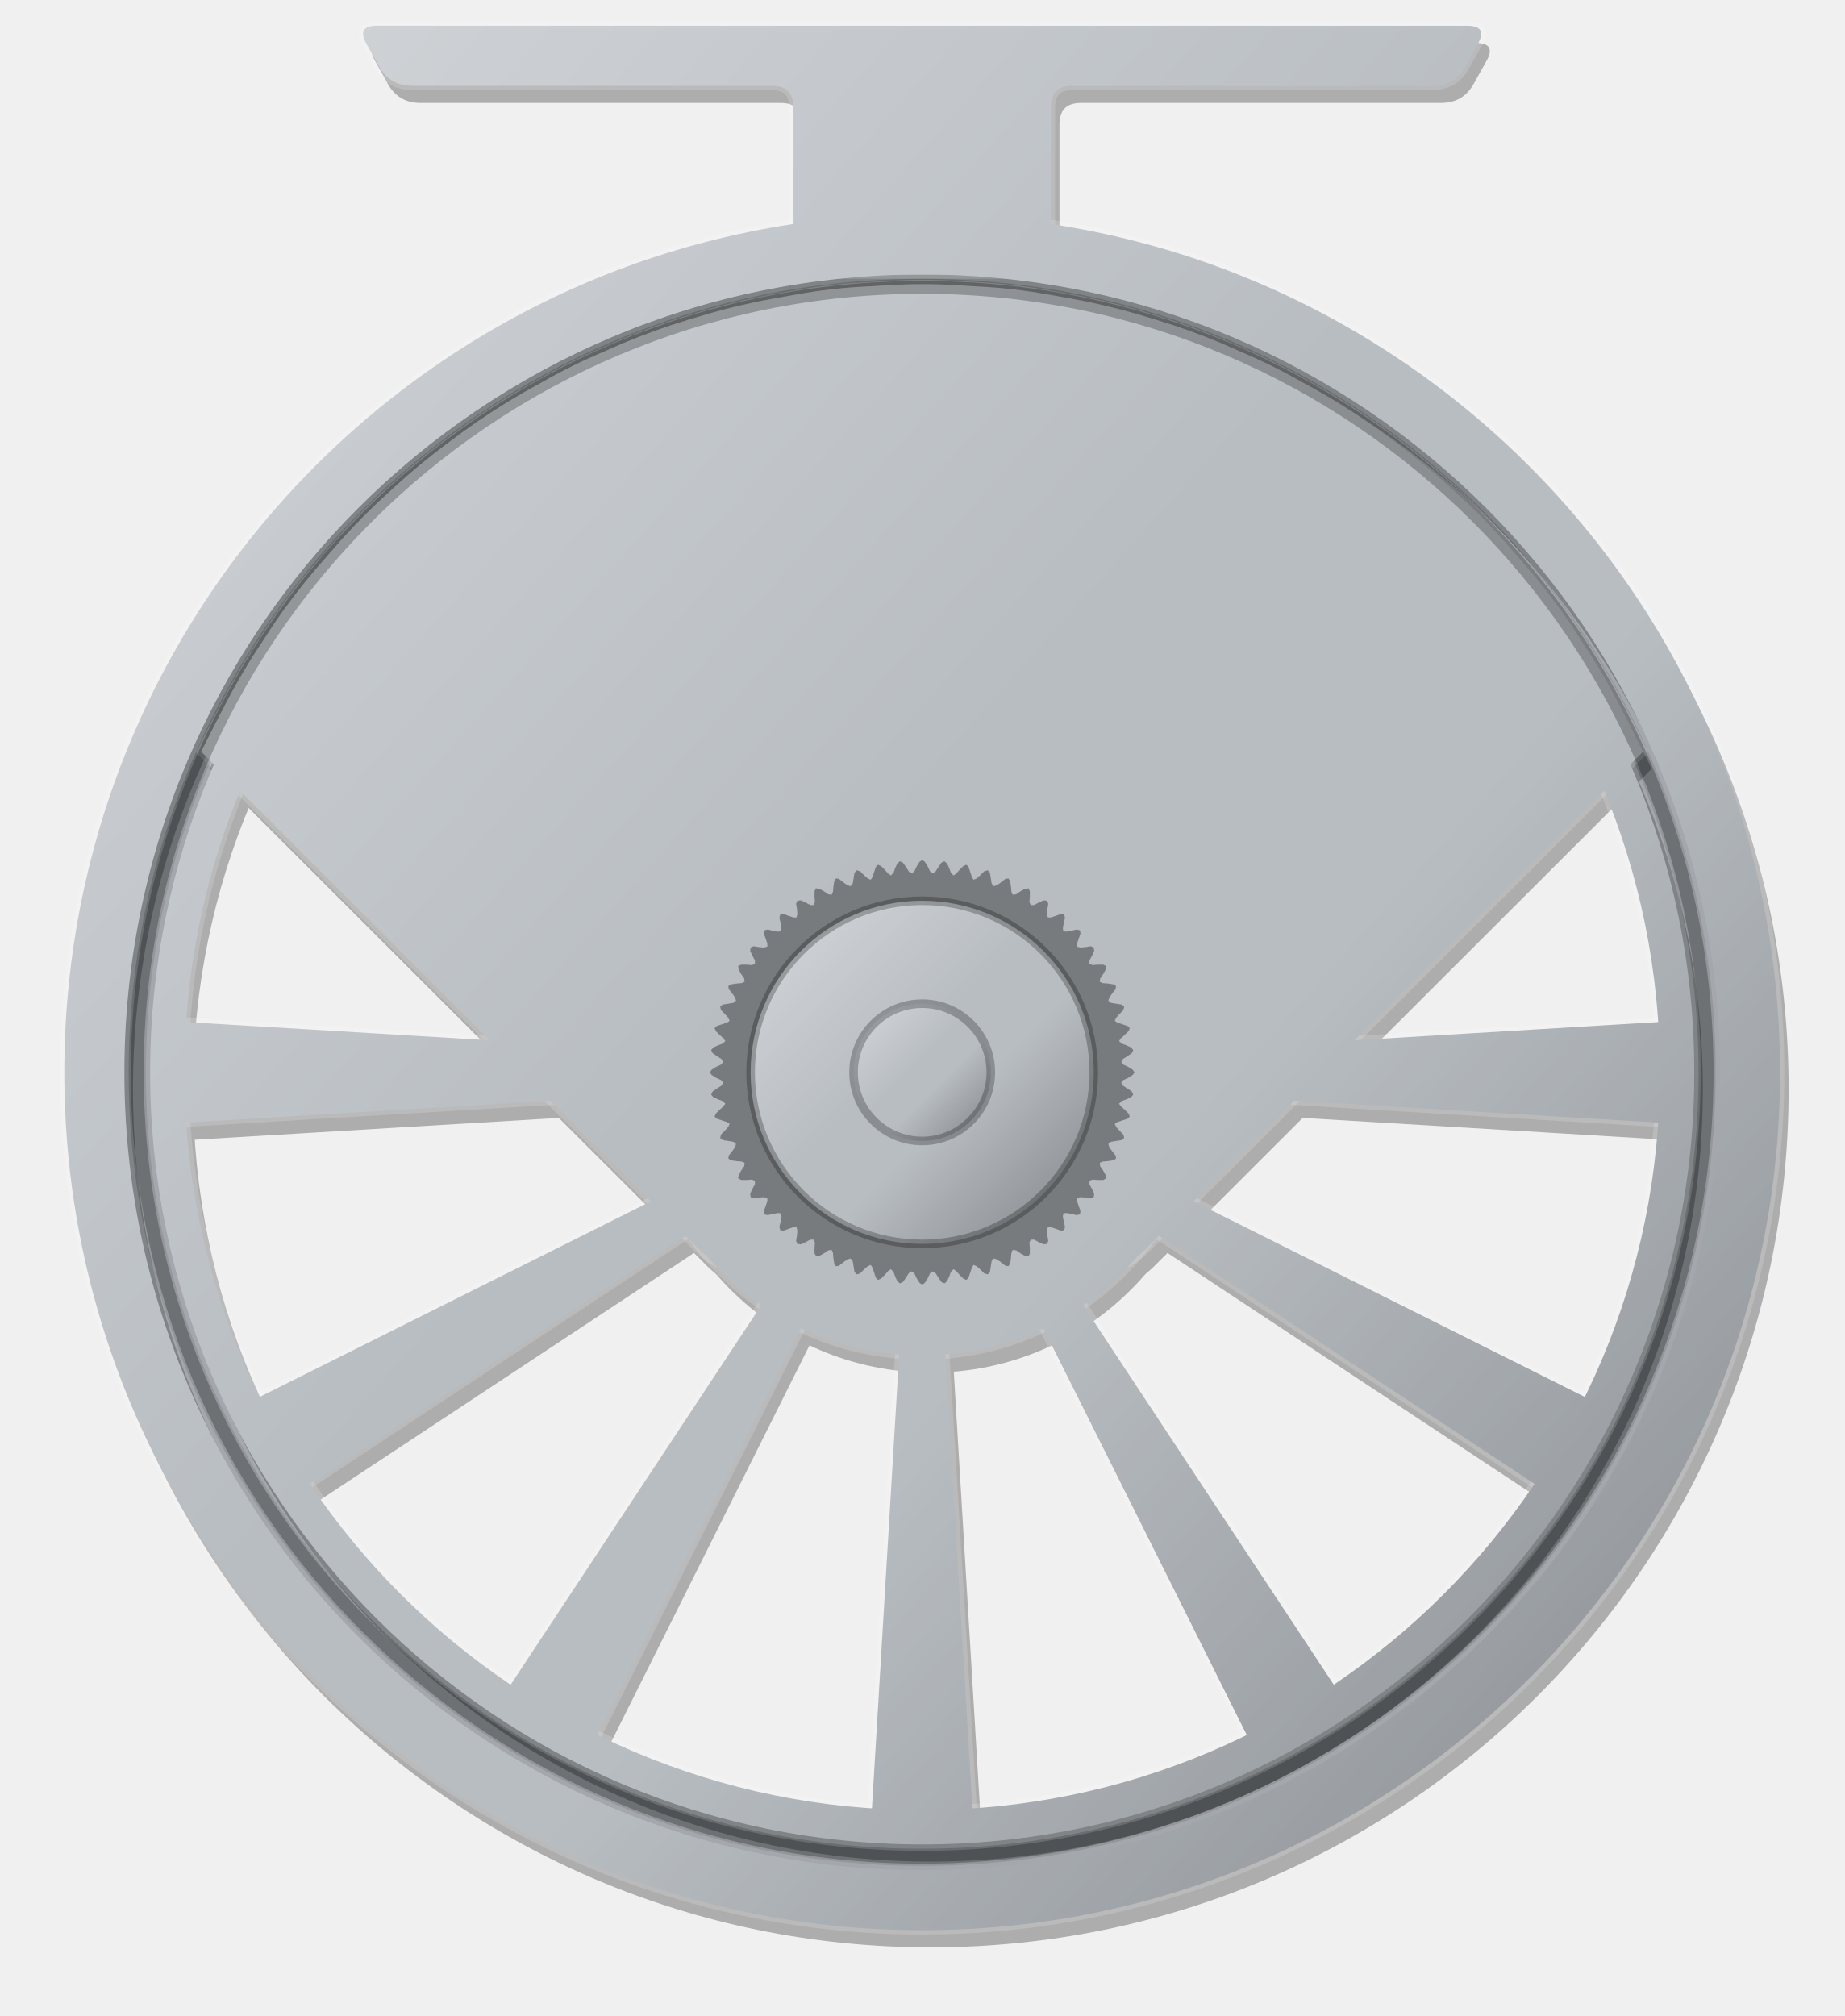
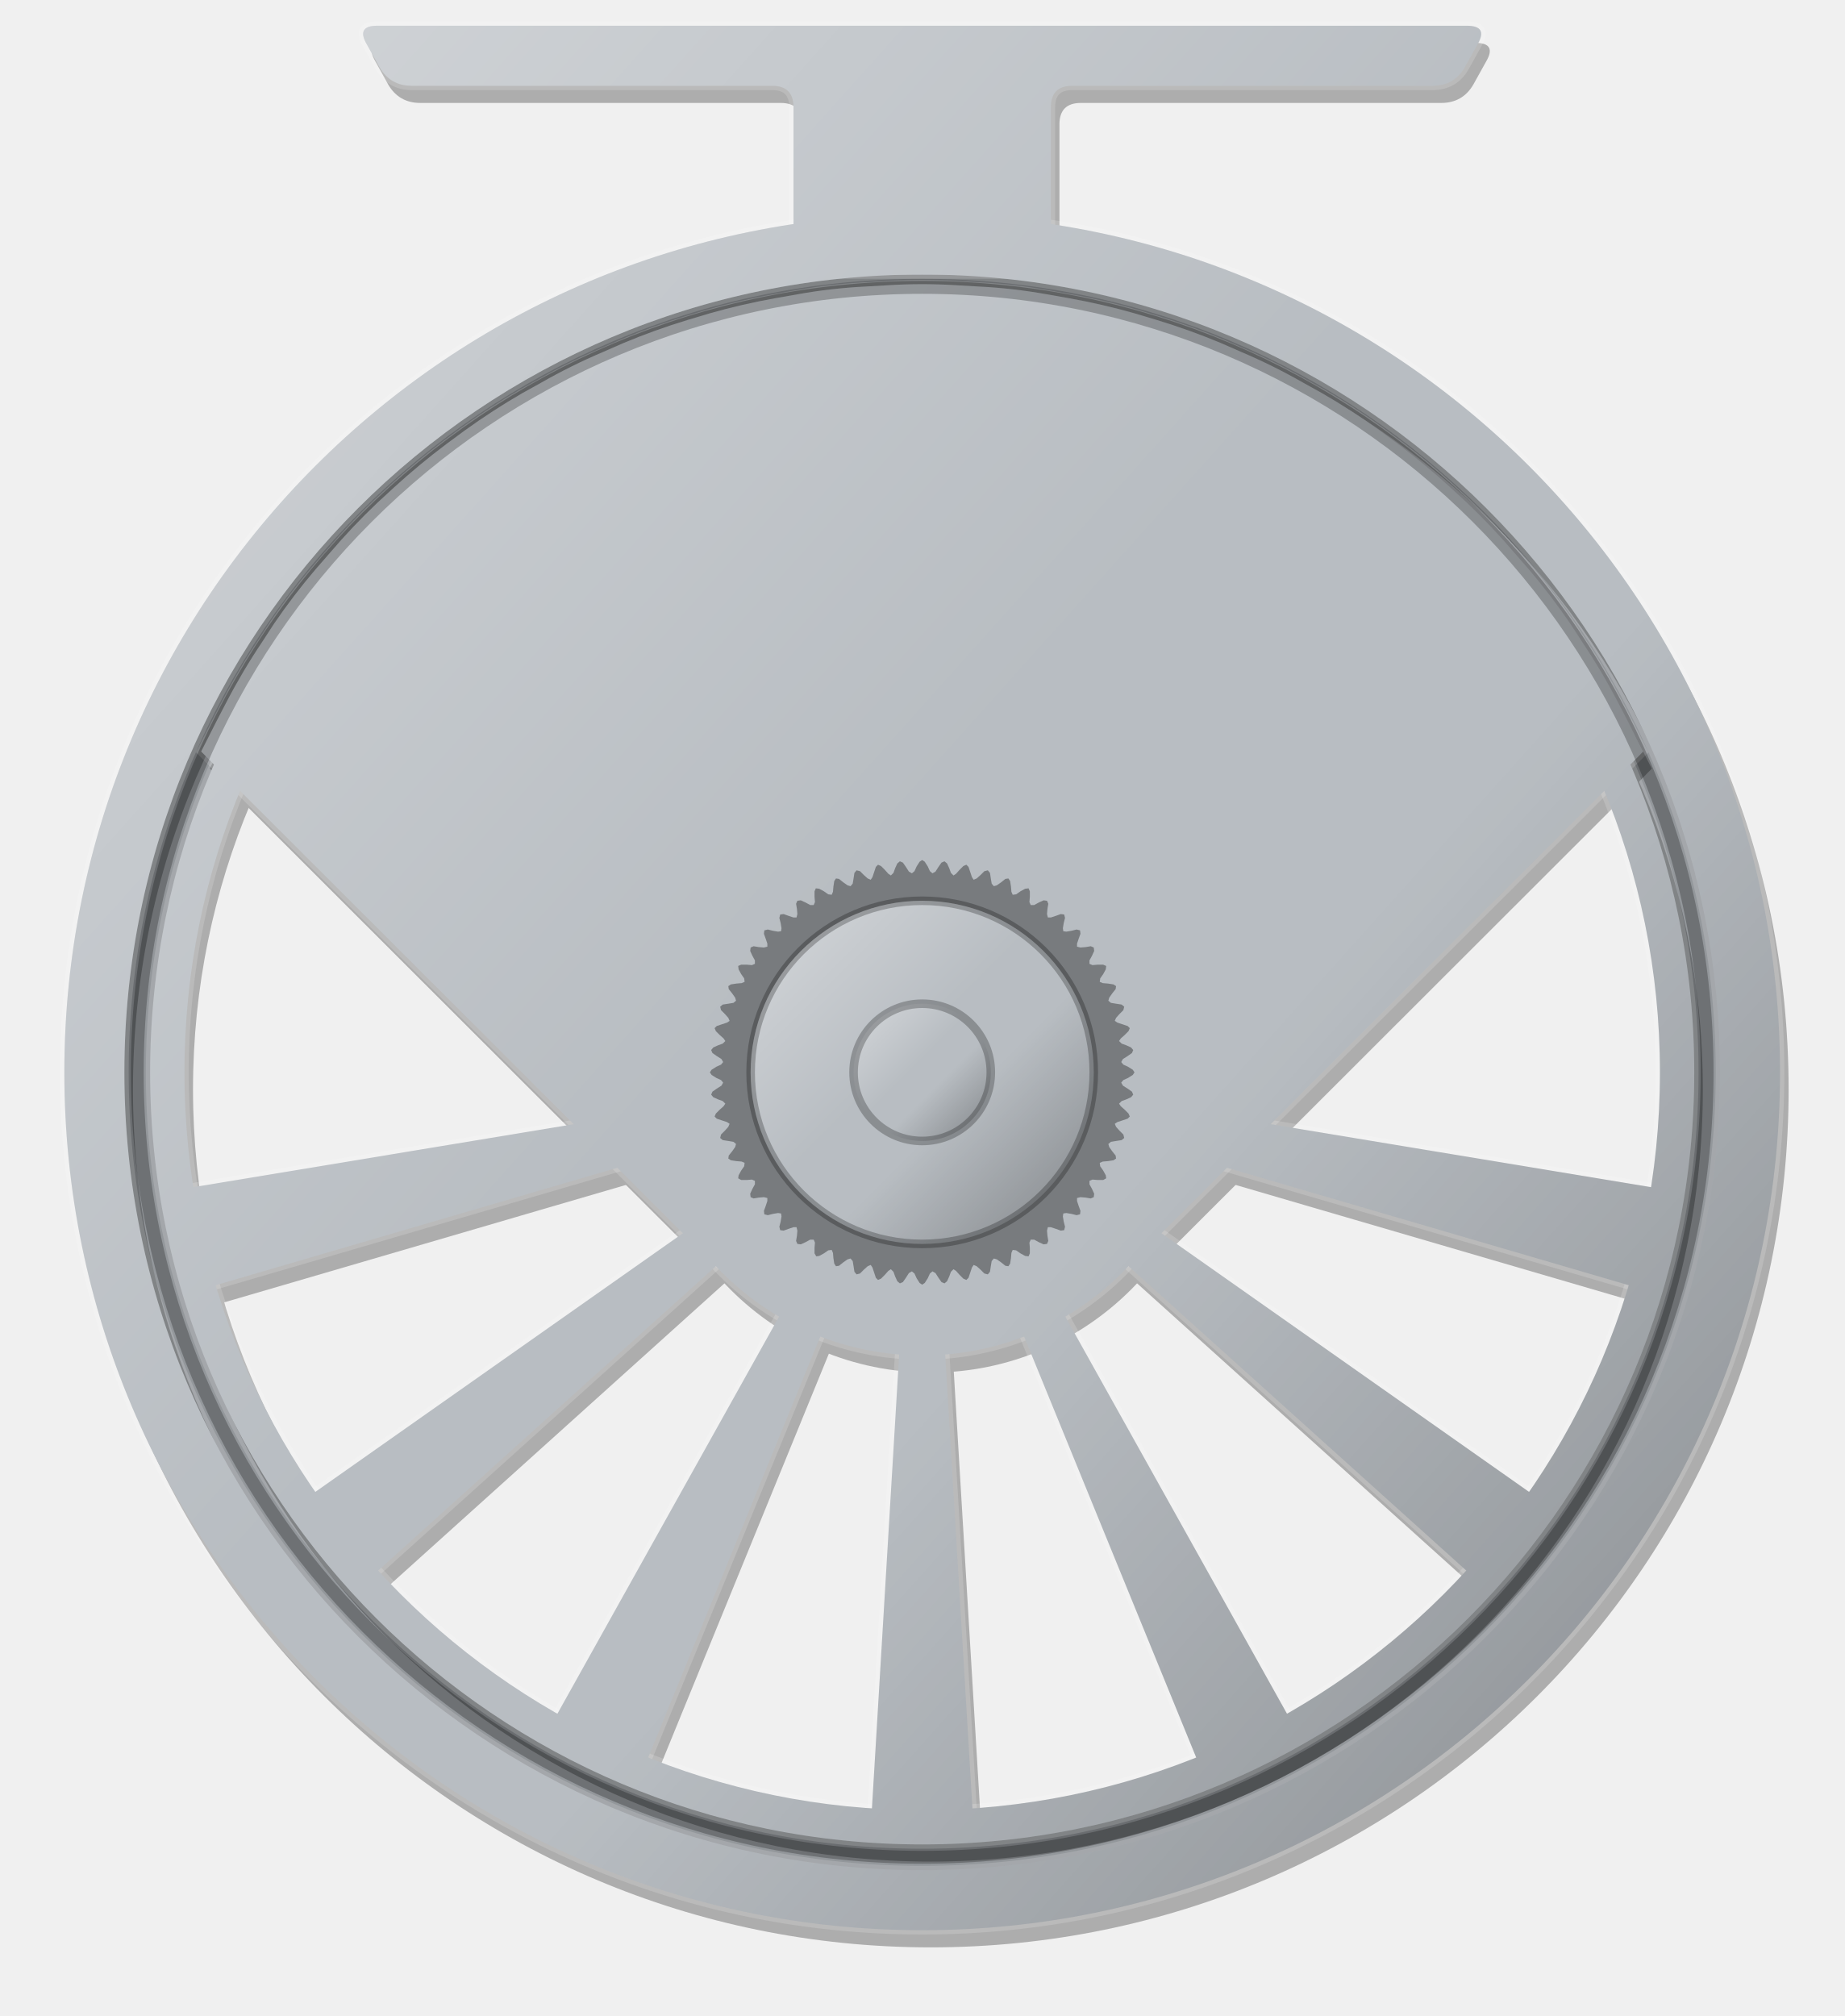
<svg xmlns="http://www.w3.org/2000/svg" viewBox="-215 -250 430 470" color="#b8bdc2">
  <defs>
    <linearGradient id="sheen" x1="0" y1="0" x2="1" y2="1">
      <stop offset="0" stop-color="#fff" stop-opacity=".4" />
      <stop offset=".45" stop-color="#fff" stop-opacity="0" />
      <stop offset=".6" stop-color="#000" stop-opacity="0" />
      <stop offset="1" stop-color="#000" stop-opacity=".3" />
    </linearGradient>
    <g id="back" fill-rule="evenodd">
      <path d="M-190 0a190 190 0 1 0 380 0a190 190 0 1 0 -380 0ZM-178 0a178 178 0 1 0 356 0a178 178 0 1 0 -356 0Z" />
    </g>
    <g id="body" fill-rule="evenodd">
      <path d="M-200 0a200 200 0 1 0 400 0a200 200 0 1 0 -400 0ZM-186 0a186 186 0 1 0 372 0a186 186 0 1 0 -372 0Z" />
      <path d="M-180 0a180 180 0 1 0 360 0a180 180 0 1 0 -360 0ZM-172 0a172 172 0 1 0 344 0a172 172 0 1 0 -344 0Z" />
      <path d="M-129.5 -239.7Q-132 -244 -127 -244L127 -244Q132 -244 129.5 -239.7L126.5 -234.3Q124 -230 119 -230L35 -230Q30 -230 30 -225L30 -191Q30 -186 25 -186L-25 -186Q-30 -186 -30 -191L-30 -225Q-30 -230 -35 -230L-119 -230Q-124 -230 -126.5 -234.3Z" />
      <path d="M52.3 41Q46.7 46.7 38.7 46.7L-38.7 46.7Q-46.7 46.7 -52.3 41L-162.5 -69.1Q-168.1 -74.8 -168.1 -74.8L-168.1 -74.8Q-168.1 -74.8 -164.5 -81.9L-162.1 -86.5Q-158.4 -93.6 -153.9 -100.3L-151.1 -104.6Q-146.6 -111.2 -141.4 -117.3L-138 -121.2Q-132.8 -127.3 -127 -132.8L-123.2 -136.3Q-117.3 -141.7 -110.9 -146.5L-106.7 -149.6Q-100.2 -154.3 -93.3 -158.3L-88.8 -160.8Q-81.8 -164.8 -74.5 -167.9L-69.7 -170Q-62.3 -173.1 -54.7 -175.4L-49.7 -176.9Q-42 -179.1 -34.1 -180.5L-29 -181.4Q-21.2 -182.8 -13.2 -183.2L-8 -183.5Q0 -184 8 -183.5L13.2 -183.2Q21.2 -182.8 29 -181.4L34.1 -180.5Q42 -179.1 49.7 -176.9L54.7 -175.4Q62.3 -173.1 69.7 -170L74.5 -167.9Q81.8 -164.8 88.8 -160.8L93.3 -158.3Q100.2 -154.3 106.7 -149.6L110.9 -146.5Q117.3 -141.7 123.2 -136.3L127 -132.8Q132.8 -127.3 138 -121.2L141.4 -117.3Q146.6 -111.2 151.1 -104.6L153.9 -100.3Q158.4 -93.6 162.1 -86.5L164.5 -81.9Q168.1 -74.8 168.1 -74.8L168.1 -74.8Q168.1 -74.8 162.5 -69.1Z" />
      <path d="M-66 0a66 66 0 1 0 132 0a66 66 0 1 0 -132 0Z" />
-       <path d="M60 2Q60 5 63 5.2L173 11.8Q176 12 176 9L176 -9Q176 -12 173 -11.8L63 -5.2Q60 -5 60 -2Z" />
-       <path d="M51 31.7Q49.5 34.3 52 36L143.9 96.7Q146.4 98.4 147.9 95.8L156.9 80.2Q158.4 77.6 155.7 76.3L57.1 27Q54.5 25.7 53 28.3Z" />
-       <path d="M28.3 53Q25.7 54.5 27 57.1L76.3 155.7Q77.6 158.4 80.2 156.9L95.8 147.9Q98.4 146.4 96.7 143.9L36 52Q34.3 49.5 31.7 51Z" />
+       <path d="M58.1 15.3Q57.4 18.2 60.3 19.1L166 50Q168.9 50.9 169.6 47.9L173.6 30.4Q174.3 27.5 171.3 27L62.6 9Q59.6 8.5 58.9 11.4Z" />
+       <path d="M45.7 39Q43.8 41.3 46 43.3L127.9 117.1Q130.1 119.1 132 116.8L143.2 102.7Q145.1 100.4 142.6 98.6L52.5 35.2Q50 33.5 48.2 35.8Z" />
+       <path d="M24.2 54.9Q21.5 56.2 22.7 59L64.4 161Q65.6 163.8 68.3 162.5L84.5 154.7Q87.2 153.4 85.7 150.7L32 54.5Q30.5 51.9 27.8 53.2Z" />
      <path d="M-2 60Q-5 60 -5.2 63L-11.8 173Q-12 176 -9 176L9 176Q12 176 11.8 173L5.2 63Q5 60 2 60Z" />
-       <path d="M-31.7 51Q-34.3 49.5 -36 52L-96.7 143.9Q-98.4 146.4 -95.8 147.9L-80.2 156.9Q-77.6 158.4 -76.3 155.7L-27 57.1Q-25.7 54.5 -28.3 53Z" />
-       <path d="M-53 28.3Q-54.5 25.7 -57.1 27L-155.7 76.3Q-158.4 77.6 -156.9 80.2L-147.9 95.8Q-146.4 98.4 -143.9 96.7L-52 36Q-49.5 34.3 -51 31.7Z" />
-       <path d="M-60 -2Q-60 -5 -63 -5.2L-173 -11.8Q-176 -12 -176 -9L-176 9Q-176 12 -173 11.8L-63 5.2Q-60 5 -60 2Z" />
+       <path d="M-27.8 53.2Q-30.5 51.9 -32 54.5L-85.7 150.7Q-87.2 153.4 -84.5 154.7L-68.3 162.5Q-65.6 163.8 -64.4 161L-22.7 59Q-21.5 56.2 -24.2 54.9Z" />
+       <path d="M-48.2 35.8Q-50 33.5 -52.5 35.2L-142.6 98.6Q-145.1 100.4 -143.2 102.7L-132 116.8Q-130.1 119.1 -127.9 117.1L-46 43.3Q-43.8 41.3 -45.7 39Z" />
+       <path d="M-58.9 11.4Q-59.6 8.5 -62.6 9L-171.3 27Q-174.3 27.5 -173.6 30.4L-169.6 47.9Q-168.9 50.9 -166 50L-60.3 19.1Q-57.4 18.2 -58.1 15.3Z" />
    </g>
    <mask id="body-mask">
      <use href="#body" fill="#fff" />
    </mask>
  </defs>
  <use href="#back" fill="currentColor" />
  <use href="#back" fill="#000" opacity=".2" />
  <use href="#body" fill="#000" opacity=".28" transform="translate(2 4)" />
  <use href="#body" fill="none" stroke="#fff" stroke-opacity=".16" stroke-width="2" />
  <use href="#body" fill="currentColor" />
  <rect x="-215" y="-250" width="430" height="470" fill="url(#sheen)" mask="url(#body-mask)" />
  <circle r="183" fill="none" stroke="#000" stroke-opacity=".25" stroke-width="3" />
  <path d="M49.5 0L49.1 0.6L48 1.3L46.9 1.8L46.4 2.4L46.8 3.1L47.9 3.8L48.9 4.5L49.2 5.2L48.7 5.8L47.6 6.3L46.5 6.7L45.9 7.3L46.3 7.9L47.2 8.7L48.1 9.6L48.4 10.3L47.9 10.8L46.7 11.2L45.5 11.6L44.9 12L45.2 12.7L46 13.6L46.9 14.5L47.1 15.3L46.5 15.8L45.2 16L44 16.2L43.4 16.7L43.6 17.4L44.3 18.4L45.1 19.4L45.2 20.1L44.6 20.5L43.3 20.7L42.1 20.8L41.4 21.1L41.5 21.9L42.2 22.9L42.8 24L42.9 24.7L42.2 25.1L40.9 25.1L39.7 25L39 25.3L39 26.1L39.6 27.2L40.1 28.3L40 29.1L39.3 29.4L38.1 29.2L36.9 29.1L36.1 29.3L36.1 30L36.5 31.2L36.9 32.3L36.8 33.1L36 33.3L34.8 33L33.6 32.8L32.9 32.9L32.8 33.6L33 34.8L33.3 36L33.1 36.8L32.3 36.9L31.2 36.5L30 36.1L29.3 36.1L29.1 36.9L29.2 38.1L29.4 39.3L29.1 40L28.3 40.1L27.2 39.6L26.1 39L25.3 39L25 39.7L25.1 40.9L25.1 42.2L24.8 42.9L24 42.8L22.9 42.2L21.9 41.5L21.1 41.4L20.8 42.1L20.7 43.3L20.5 44.6L20.1 45.2L19.4 45.1L18.4 44.3L17.4 43.6L16.7 43.4L16.2 44L16 45.2L15.8 46.5L15.3 47.1L14.5 46.9L13.6 46L12.7 45.2L12 44.9L11.6 45.5L11.2 46.7L10.8 47.9L10.3 48.4L9.6 48.1L8.7 47.2L7.9 46.3L7.3 45.9L6.7 46.5L6.3 47.6L5.8 48.7L5.2 49.2L4.5 48.9L3.8 47.9L3.1 46.8L2.4 46.4L1.8 46.9L1.3 48L0.6 49.1L0 49.5L-0.6 49.1L-1.3 48L-1.8 46.9L-2.4 46.4L-3.1 46.8L-3.8 47.9L-4.5 48.9L-5.2 49.2L-5.8 48.7L-6.3 47.6L-6.7 46.5L-7.3 45.9L-7.9 46.3L-8.7 47.2L-9.6 48.1L-10.3 48.4L-10.8 47.9L-11.2 46.7L-11.6 45.5L-12 44.9L-12.7 45.2L-13.6 46L-14.5 46.9L-15.3 47.1L-15.8 46.5L-16 45.2L-16.2 44L-16.7 43.4L-17.4 43.6L-18.4 44.3L-19.4 45.1L-20.1 45.2L-20.5 44.6L-20.7 43.3L-20.8 42.1L-21.1 41.4L-21.9 41.5L-22.9 42.2L-24 42.8L-24.7 42.9L-25.1 42.2L-25.1 40.9L-25 39.7L-25.3 39L-26.1 39L-27.2 39.6L-28.3 40.1L-29.1 40L-29.4 39.3L-29.2 38.1L-29.1 36.9L-29.3 36.1L-30 36.1L-31.2 36.5L-32.3 36.9L-33.1 36.8L-33.3 36L-33 34.8L-32.8 33.6L-32.9 32.9L-33.6 32.8L-34.8 33L-36 33.3L-36.8 33.1L-36.9 32.3L-36.5 31.2L-36.1 30L-36.1 29.3L-36.9 29.1L-38.1 29.2L-39.3 29.4L-40 29.1L-40.1 28.3L-39.6 27.2L-39 26.1L-39 25.3L-39.7 25L-40.9 25.1L-42.2 25.1L-42.9 24.7L-42.8 24L-42.2 22.9L-41.5 21.9L-41.4 21.1L-42.1 20.8L-43.3 20.7L-44.6 20.5L-45.2 20.1L-45.1 19.4L-44.3 18.4L-43.6 17.4L-43.4 16.7L-44 16.2L-45.2 16L-46.5 15.8L-47.1 15.3L-46.9 14.5L-46 13.6L-45.2 12.7L-44.9 12L-45.5 11.6L-46.7 11.2L-47.9 10.8L-48.4 10.3L-48.1 9.6L-47.2 8.7L-46.3 7.9L-45.9 7.3L-46.5 6.7L-47.6 6.3L-48.7 5.8L-49.2 5.2L-48.9 4.5L-47.9 3.8L-46.8 3.1L-46.4 2.4L-46.9 1.8L-48 1.3L-49.1 0.6L-49.5 0L-49.1 -0.6L-48 -1.3L-46.9 -1.8L-46.4 -2.4L-46.8 -3.1L-47.9 -3.8L-48.9 -4.5L-49.2 -5.2L-48.7 -5.8L-47.6 -6.3L-46.5 -6.7L-45.9 -7.3L-46.3 -7.9L-47.2 -8.7L-48.1 -9.6L-48.4 -10.3L-47.9 -10.8L-46.7 -11.2L-45.5 -11.6L-44.9 -12L-45.2 -12.7L-46 -13.6L-46.9 -14.5L-47.1 -15.3L-46.5 -15.8L-45.2 -16L-44 -16.2L-43.4 -16.7L-43.6 -17.4L-44.3 -18.4L-45.1 -19.4L-45.2 -20.1L-44.6 -20.5L-43.3 -20.7L-42.1 -20.8L-41.4 -21.1L-41.5 -21.9L-42.2 -22.9L-42.8 -24L-42.9 -24.8L-42.2 -25.1L-40.9 -25.1L-39.7 -25L-39 -25.3L-39 -26.1L-39.6 -27.2L-40.1 -28.3L-40 -29.1L-39.3 -29.4L-38.1 -29.2L-36.9 -29.1L-36.1 -29.3L-36.1 -30L-36.5 -31.2L-36.9 -32.3L-36.8 -33.1L-36 -33.3L-34.8 -33L-33.6 -32.8L-32.9 -32.9L-32.8 -33.6L-33 -34.8L-33.3 -36L-33.1 -36.8L-32.3 -36.9L-31.2 -36.5L-30 -36.1L-29.3 -36.1L-29.1 -36.9L-29.2 -38.1L-29.4 -39.3L-29.1 -40L-28.3 -40.1L-27.2 -39.6L-26.1 -39L-25.3 -39L-25 -39.7L-25.1 -40.9L-25.1 -42.2L-24.8 -42.9L-24 -42.8L-22.9 -42.2L-21.9 -41.5L-21.1 -41.4L-20.8 -42.1L-20.7 -43.3L-20.5 -44.6L-20.1 -45.2L-19.4 -45.1L-18.4 -44.3L-17.4 -43.6L-16.7 -43.4L-16.2 -44L-16 -45.2L-15.8 -46.5L-15.3 -47.1L-14.5 -46.9L-13.6 -46L-12.7 -45.2L-12 -44.9L-11.6 -45.5L-11.2 -46.7L-10.8 -47.9L-10.3 -48.4L-9.6 -48.1L-8.7 -47.2L-7.9 -46.3L-7.3 -45.9L-6.7 -46.5L-6.3 -47.6L-5.8 -48.7L-5.2 -49.2L-4.5 -48.9L-3.8 -47.9L-3.1 -46.8L-2.4 -46.4L-1.8 -46.9L-1.3 -48L-0.6 -49.1L0 -49.5L0.6 -49.1L1.3 -48L1.8 -46.9L2.4 -46.4L3.1 -46.8L3.8 -47.9L4.5 -48.9L5.2 -49.2L5.8 -48.7L6.3 -47.6L6.7 -46.5L7.3 -45.9L7.9 -46.3L8.7 -47.2L9.6 -48.1L10.3 -48.4L10.8 -47.9L11.2 -46.7L11.6 -45.5L12 -44.9L12.7 -45.2L13.6 -46L14.5 -46.9L15.3 -47.1L15.8 -46.5L16 -45.2L16.2 -44L16.7 -43.4L17.4 -43.6L18.4 -44.3L19.4 -45.1L20.1 -45.2L20.5 -44.6L20.7 -43.3L20.8 -42.1L21.1 -41.4L21.9 -41.5L22.9 -42.2L24 -42.8L24.8 -42.9L25.1 -42.2L25.1 -40.9L25 -39.7L25.3 -39L26.1 -39L27.2 -39.6L28.3 -40.1L29.1 -40L29.4 -39.3L29.2 -38.1L29.1 -36.9L29.3 -36.1L30 -36.1L31.2 -36.5L32.3 -36.9L33.1 -36.8L33.3 -36L33 -34.8L32.8 -33.6L32.9 -32.9L33.6 -32.8L34.8 -33L36 -33.3L36.8 -33.1L36.9 -32.3L36.5 -31.2L36.1 -30L36.1 -29.3L36.9 -29.1L38.1 -29.2L39.3 -29.4L40 -29.1L40.1 -28.3L39.6 -27.2L39 -26.1L39 -25.3L39.7 -25L40.9 -25.1L42.2 -25.1L42.9 -24.8L42.8 -24L42.2 -22.9L41.5 -21.9L41.4 -21.1L42.1 -20.8L43.3 -20.7L44.6 -20.5L45.2 -20.1L45.1 -19.4L44.3 -18.4L43.6 -17.4L43.4 -16.7L44 -16.2L45.2 -16L46.5 -15.8L47.1 -15.3L46.9 -14.5L46 -13.6L45.2 -12.7L44.9 -12L45.5 -11.6L46.7 -11.2L47.9 -10.8L48.4 -10.3L48.1 -9.6L47.2 -8.7L46.3 -7.9L45.9 -7.3L46.5 -6.7L47.6 -6.3L48.7 -5.8L49.2 -5.2L48.9 -4.5L47.9 -3.8L46.8 -3.1L46.4 -2.4L46.9 -1.8L48 -1.3L49.1 -0.6Z" fill="currentColor" />
  <path d="M49.5 0L49.1 0.6L48 1.3L46.9 1.8L46.4 2.4L46.8 3.1L47.9 3.8L48.9 4.5L49.2 5.2L48.7 5.8L47.6 6.3L46.5 6.7L45.9 7.3L46.3 7.9L47.2 8.7L48.1 9.6L48.4 10.3L47.9 10.8L46.7 11.2L45.5 11.6L44.9 12L45.2 12.7L46 13.6L46.9 14.5L47.1 15.3L46.5 15.8L45.2 16L44 16.2L43.4 16.7L43.6 17.4L44.3 18.4L45.1 19.4L45.2 20.1L44.6 20.5L43.3 20.7L42.1 20.8L41.4 21.1L41.5 21.9L42.2 22.9L42.8 24L42.9 24.7L42.2 25.1L40.9 25.1L39.7 25L39 25.3L39 26.1L39.6 27.2L40.1 28.3L40 29.1L39.3 29.4L38.1 29.2L36.9 29.1L36.1 29.3L36.1 30L36.5 31.2L36.9 32.3L36.8 33.1L36 33.3L34.8 33L33.6 32.8L32.9 32.9L32.8 33.6L33 34.8L33.3 36L33.1 36.8L32.3 36.9L31.2 36.5L30 36.1L29.3 36.1L29.1 36.9L29.2 38.1L29.4 39.3L29.1 40L28.3 40.1L27.2 39.6L26.1 39L25.3 39L25 39.7L25.1 40.9L25.1 42.2L24.8 42.9L24 42.8L22.9 42.2L21.9 41.5L21.1 41.4L20.8 42.1L20.7 43.3L20.5 44.6L20.1 45.2L19.4 45.1L18.4 44.3L17.4 43.6L16.7 43.4L16.2 44L16 45.2L15.8 46.5L15.3 47.1L14.5 46.9L13.6 46L12.7 45.2L12 44.9L11.6 45.5L11.2 46.7L10.8 47.9L10.3 48.4L9.6 48.1L8.7 47.2L7.9 46.3L7.3 45.9L6.7 46.5L6.3 47.6L5.8 48.7L5.2 49.2L4.5 48.9L3.8 47.9L3.1 46.8L2.4 46.4L1.8 46.9L1.3 48L0.6 49.1L0 49.5L-0.6 49.1L-1.3 48L-1.8 46.9L-2.4 46.4L-3.1 46.8L-3.8 47.9L-4.5 48.9L-5.2 49.2L-5.8 48.7L-6.3 47.6L-6.7 46.5L-7.3 45.9L-7.9 46.3L-8.7 47.2L-9.6 48.1L-10.3 48.4L-10.8 47.9L-11.2 46.7L-11.6 45.5L-12 44.9L-12.7 45.2L-13.6 46L-14.5 46.9L-15.3 47.1L-15.8 46.5L-16 45.2L-16.2 44L-16.7 43.4L-17.4 43.6L-18.4 44.3L-19.4 45.1L-20.1 45.2L-20.5 44.6L-20.7 43.3L-20.8 42.1L-21.1 41.4L-21.9 41.5L-22.9 42.2L-24 42.8L-24.7 42.9L-25.1 42.2L-25.1 40.9L-25 39.7L-25.3 39L-26.1 39L-27.2 39.6L-28.3 40.1L-29.1 40L-29.4 39.3L-29.2 38.1L-29.1 36.9L-29.3 36.1L-30 36.1L-31.2 36.5L-32.3 36.9L-33.1 36.8L-33.3 36L-33 34.8L-32.8 33.6L-32.9 32.9L-33.6 32.8L-34.8 33L-36 33.3L-36.8 33.1L-36.9 32.3L-36.5 31.2L-36.1 30L-36.1 29.3L-36.9 29.1L-38.1 29.2L-39.3 29.4L-40 29.1L-40.1 28.3L-39.6 27.2L-39 26.1L-39 25.3L-39.7 25L-40.9 25.1L-42.2 25.1L-42.9 24.7L-42.8 24L-42.2 22.9L-41.5 21.9L-41.4 21.1L-42.1 20.8L-43.3 20.7L-44.6 20.5L-45.2 20.1L-45.1 19.4L-44.3 18.4L-43.6 17.4L-43.4 16.7L-44 16.2L-45.2 16L-46.5 15.8L-47.1 15.3L-46.9 14.5L-46 13.6L-45.2 12.7L-44.9 12L-45.5 11.6L-46.7 11.2L-47.9 10.8L-48.4 10.3L-48.1 9.6L-47.2 8.7L-46.3 7.9L-45.9 7.3L-46.5 6.7L-47.6 6.3L-48.7 5.8L-49.2 5.2L-48.9 4.5L-47.9 3.8L-46.8 3.1L-46.4 2.4L-46.9 1.8L-48 1.3L-49.1 0.6L-49.5 0L-49.1 -0.6L-48 -1.3L-46.9 -1.8L-46.4 -2.4L-46.8 -3.1L-47.9 -3.8L-48.9 -4.5L-49.2 -5.2L-48.7 -5.8L-47.6 -6.3L-46.5 -6.7L-45.9 -7.3L-46.3 -7.9L-47.2 -8.7L-48.1 -9.6L-48.4 -10.3L-47.9 -10.8L-46.7 -11.2L-45.5 -11.6L-44.9 -12L-45.2 -12.7L-46 -13.6L-46.9 -14.5L-47.1 -15.3L-46.5 -15.8L-45.2 -16L-44 -16.2L-43.4 -16.7L-43.6 -17.4L-44.3 -18.4L-45.1 -19.4L-45.2 -20.1L-44.6 -20.5L-43.3 -20.7L-42.1 -20.8L-41.4 -21.1L-41.5 -21.9L-42.2 -22.9L-42.8 -24L-42.9 -24.8L-42.2 -25.1L-40.9 -25.1L-39.7 -25L-39 -25.3L-39 -26.1L-39.6 -27.2L-40.1 -28.3L-40 -29.1L-39.3 -29.4L-38.1 -29.2L-36.9 -29.1L-36.1 -29.3L-36.1 -30L-36.5 -31.2L-36.9 -32.3L-36.8 -33.1L-36 -33.3L-34.8 -33L-33.6 -32.8L-32.9 -32.9L-32.8 -33.6L-33 -34.8L-33.3 -36L-33.1 -36.8L-32.3 -36.9L-31.2 -36.5L-30 -36.1L-29.3 -36.1L-29.1 -36.9L-29.2 -38.1L-29.4 -39.3L-29.1 -40L-28.3 -40.1L-27.2 -39.6L-26.1 -39L-25.3 -39L-25 -39.7L-25.1 -40.9L-25.1 -42.2L-24.8 -42.9L-24 -42.8L-22.9 -42.2L-21.9 -41.5L-21.1 -41.4L-20.8 -42.1L-20.7 -43.3L-20.5 -44.6L-20.1 -45.2L-19.4 -45.1L-18.4 -44.3L-17.4 -43.6L-16.7 -43.4L-16.2 -44L-16 -45.2L-15.8 -46.5L-15.3 -47.1L-14.5 -46.9L-13.6 -46L-12.7 -45.2L-12 -44.9L-11.6 -45.5L-11.2 -46.7L-10.8 -47.9L-10.3 -48.4L-9.6 -48.1L-8.7 -47.2L-7.9 -46.3L-7.3 -45.9L-6.7 -46.5L-6.3 -47.6L-5.8 -48.7L-5.2 -49.2L-4.5 -48.9L-3.8 -47.9L-3.1 -46.8L-2.4 -46.4L-1.8 -46.9L-1.3 -48L-0.6 -49.1L0 -49.5L0.6 -49.1L1.3 -48L1.8 -46.9L2.4 -46.4L3.1 -46.8L3.8 -47.9L4.5 -48.9L5.2 -49.2L5.8 -48.7L6.3 -47.6L6.7 -46.5L7.3 -45.9L7.9 -46.3L8.7 -47.2L9.6 -48.1L10.3 -48.4L10.8 -47.9L11.2 -46.7L11.6 -45.5L12 -44.9L12.7 -45.2L13.6 -46L14.5 -46.9L15.3 -47.1L15.8 -46.5L16 -45.2L16.2 -44L16.7 -43.4L17.4 -43.6L18.4 -44.3L19.4 -45.1L20.1 -45.2L20.5 -44.6L20.7 -43.3L20.8 -42.1L21.1 -41.4L21.9 -41.5L22.9 -42.2L24 -42.8L24.8 -42.9L25.1 -42.2L25.1 -40.9L25 -39.7L25.3 -39L26.1 -39L27.2 -39.6L28.3 -40.1L29.1 -40L29.4 -39.3L29.2 -38.1L29.1 -36.9L29.3 -36.1L30 -36.1L31.2 -36.5L32.3 -36.9L33.1 -36.8L33.3 -36L33 -34.8L32.8 -33.6L32.9 -32.9L33.6 -32.8L34.8 -33L36 -33.3L36.8 -33.1L36.9 -32.3L36.5 -31.2L36.1 -30L36.1 -29.3L36.9 -29.1L38.1 -29.2L39.3 -29.4L40 -29.1L40.1 -28.3L39.6 -27.2L39 -26.1L39 -25.3L39.7 -25L40.9 -25.1L42.2 -25.1L42.9 -24.8L42.8 -24L42.2 -22.9L41.5 -21.9L41.4 -21.1L42.1 -20.8L43.3 -20.7L44.6 -20.5L45.2 -20.1L45.1 -19.4L44.3 -18.4L43.6 -17.4L43.4 -16.7L44 -16.2L45.2 -16L46.5 -15.8L47.1 -15.3L46.9 -14.5L46 -13.6L45.2 -12.7L44.9 -12L45.5 -11.6L46.7 -11.2L47.9 -10.8L48.4 -10.3L48.1 -9.6L47.2 -8.7L46.3 -7.9L45.9 -7.3L46.5 -6.7L47.6 -6.3L48.7 -5.8L49.2 -5.2L48.9 -4.5L47.9 -3.8L46.8 -3.1L46.4 -2.4L46.9 -1.8L48 -1.3L49.1 -0.6Z" fill="#000" fill-opacity=".35" />
  <circle r="40" fill="currentColor" />
  <circle r="40" fill="url(#sheen)" />
  <circle r="40" fill="none" stroke="#000" stroke-opacity=".25" stroke-width="2" />
  <circle r="16" fill="currentColor" />
  <circle r="16" fill="url(#sheen)" />
  <circle r="16" fill="none" stroke="#000" stroke-opacity=".25" stroke-width="2" />
</svg>
